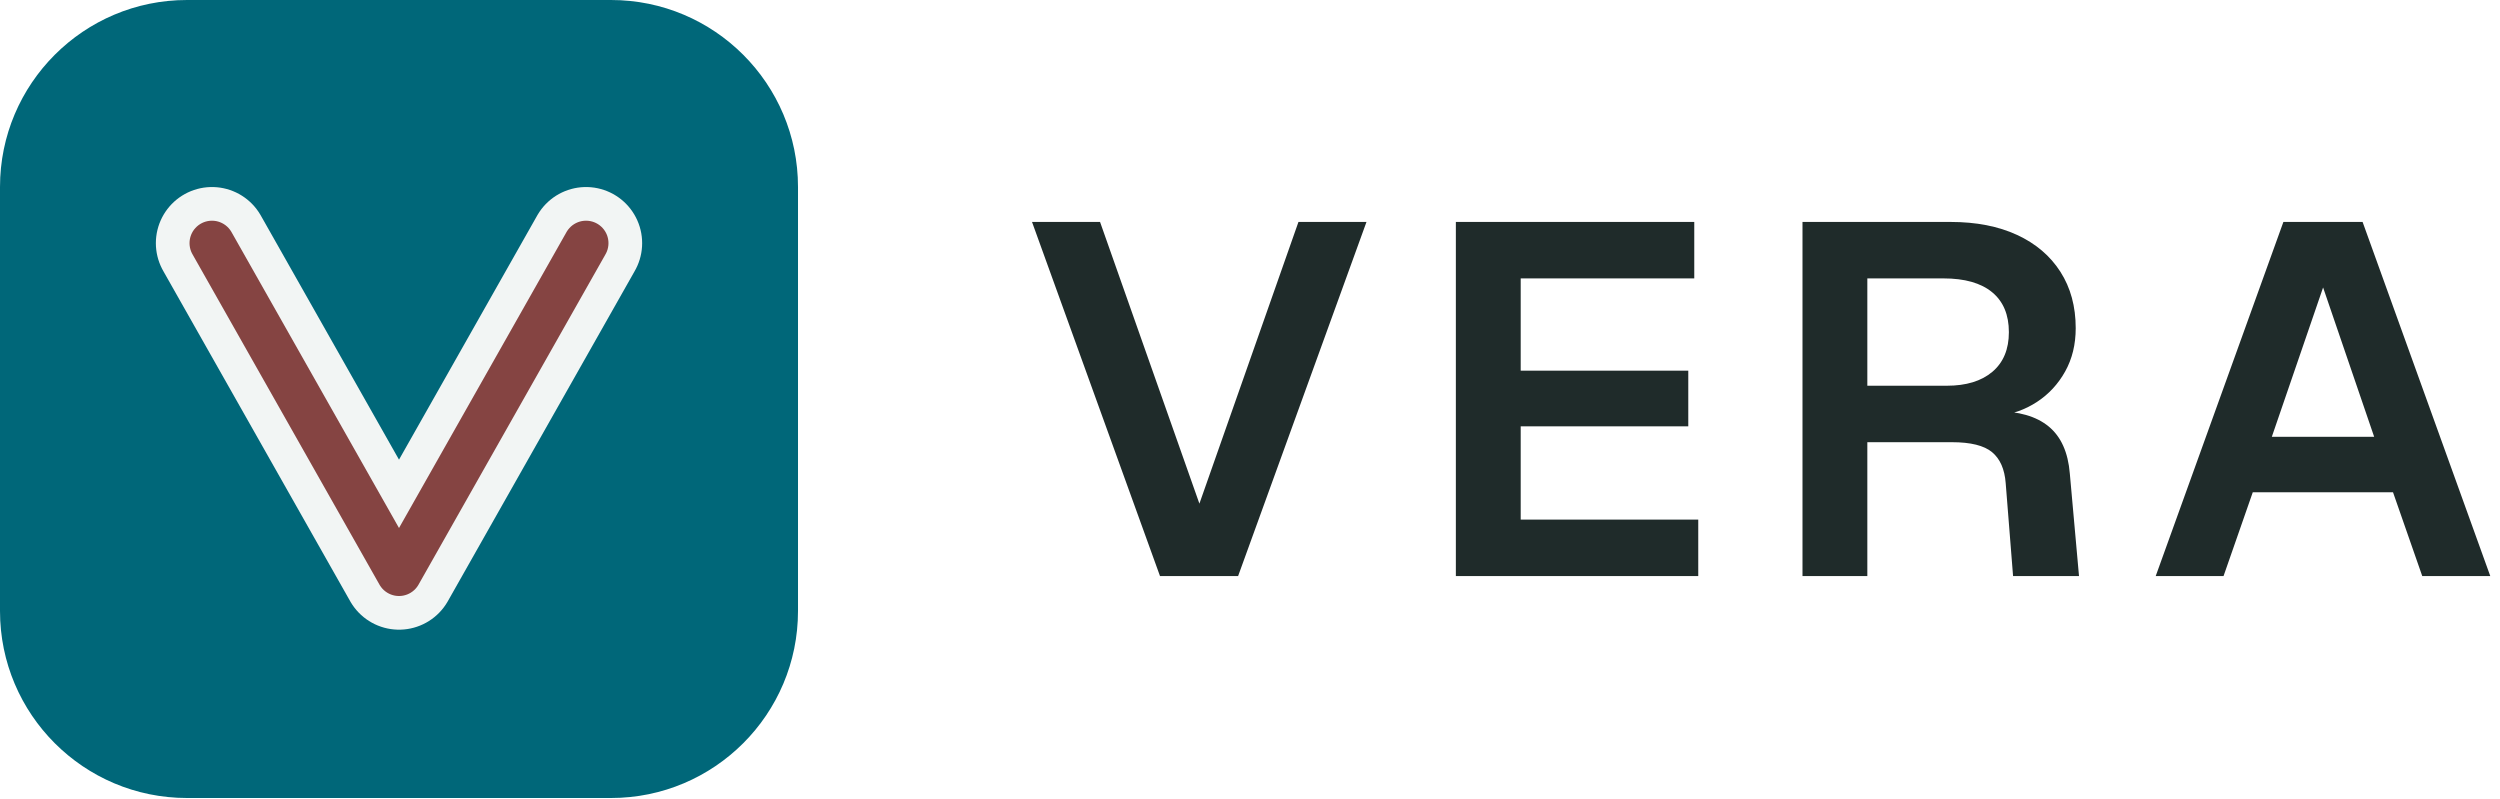
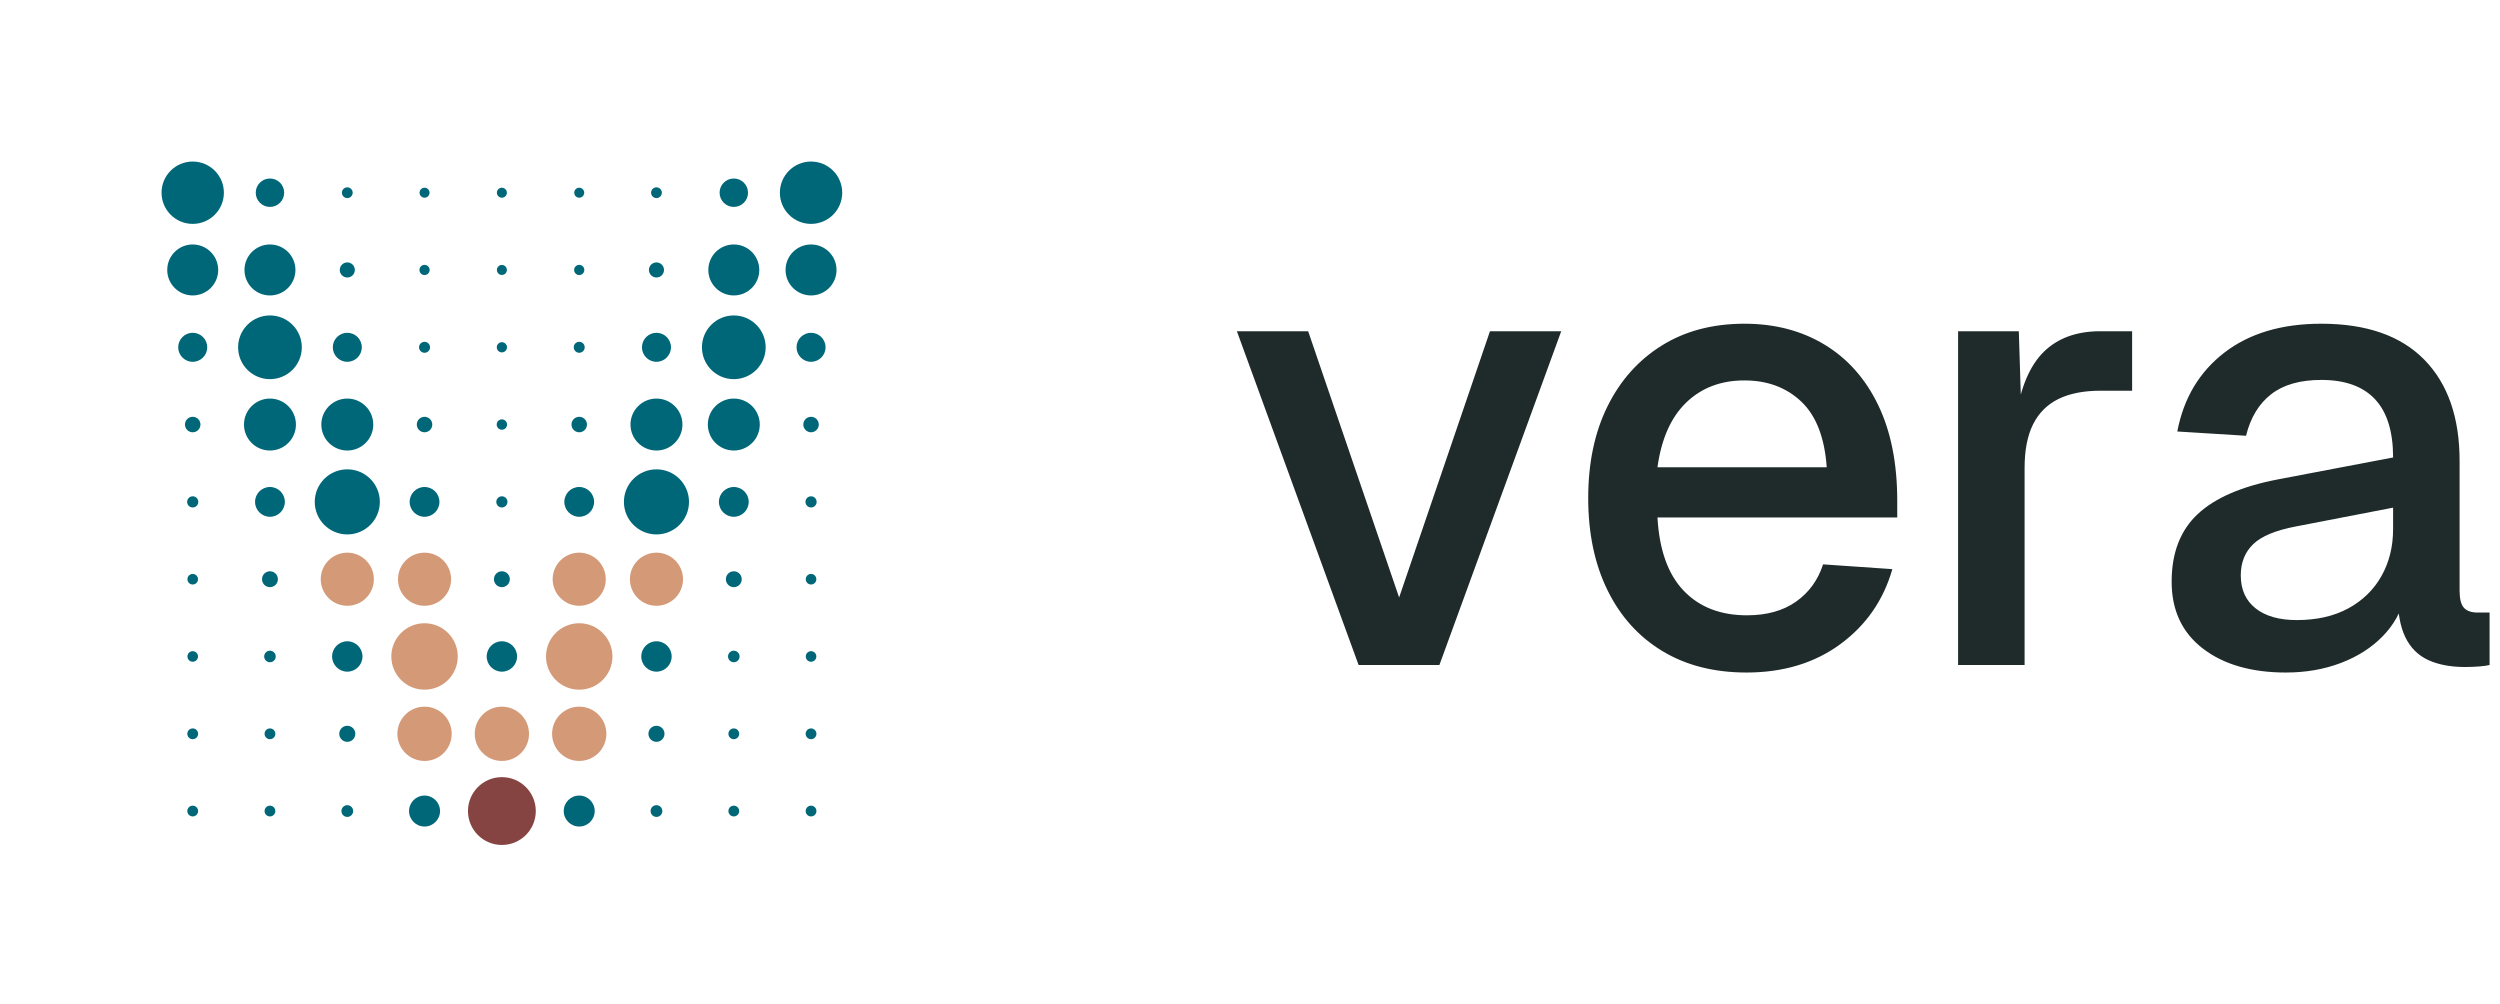
- <svg xmlns="http://www.w3.org/2000/svg" viewBox="0 0 200.5 64" role="img" aria-labelledby="vl-t vl-d" style="color:#1F2B2A">
-   <style>@media (prefers-color-scheme: dark){svg{color:#F2F5F4}}</style>
-   <rect width="64" height="64" rx="15" fill="#006779" />
-   <path d="M17 19.5 L32 46 L47 19.5" fill="none" stroke-linecap="round" stroke-linejoin="round" stroke="#F2F5F4" stroke-width="9" />
-   <path d="M17 19.5 L32 46 L47 19.5" fill="none" stroke-linecap="round" stroke-linejoin="round" stroke="#854442" stroke-width="3.6" />
-   <path d="M11.032 28.8 0.768 0.4H6.224L14.192 22.992L22.136 0.4H27.592L17.296 28.8Z M34.76 28.8V0.4H53.88V4.928H39.96V12.328H53.4V16.792H39.96V24.272H54.2V28.8Z M62.56 28.8V0.4H74.44Q77.52 0.4 79.768 1.44Q82.016 2.48 83.244 4.396Q84.472 6.312 84.472 8.92Q84.472 10.872 83.628 12.388Q82.784 13.904 81.368 14.832Q79.952 15.76 78.224 15.952L78.048 15.576Q80.808 15.576 82.3 16.8Q83.792 18.024 84 20.584L84.736 28.8H79.448L78.856 21.344Q78.728 19.664 77.764 18.864Q76.8 18.064 74.544 18.064H67.76V28.8ZM67.76 13.536H74.128Q76.472 13.536 77.792 12.416Q79.112 11.296 79.112 9.24Q79.112 7.144 77.768 6.036Q76.424 4.928 73.864 4.928H67.76Z M90.888 28.8 101.128 0.4H107.48L117.72 28.8H112.264L109.92 22.08H98.672L96.328 28.8ZM100.2 17.632H108.408L104.312 5.656Z" transform="translate(82,17.40)" fill="currentColor" />
+ <svg xmlns="http://www.w3.org/2000/svg" viewBox="0 0 159.4 64" role="img" aria-labelledby="vl-t vl-d" style="color:#1F2B2A">
+   <g transform="scale(0.0625)">
+     <circle cx="196.6" cy="196.6" r="31.8" fill="#006779" />
+     <circle cx="196.6" cy="275.4" r="26" fill="#006779" />
+     <circle cx="196.6" cy="354.3" r="14.8" fill="#006779" />
+     <circle cx="196.6" cy="433.1" r="7.9" fill="#006779" />
+     <circle cx="196.6" cy="512" r="5.7" fill="#006779" />
+     <circle cx="196.6" cy="590.9" r="5.4" fill="#006779" />
+     <circle cx="196.6" cy="669.7" r="5.4" fill="#006779" />
+     <circle cx="196.6" cy="748.6" r="5.5" fill="#006779" />
+     <circle cx="196.6" cy="827.4" r="5.5" fill="#006779" />
+     <circle cx="275.4" cy="196.6" r="14.5" fill="#006779" />
+     <circle cx="275.4" cy="275.4" r="26" fill="#006779" />
+     <circle cx="275.4" cy="354.3" r="32.5" fill="#006779" />
+     <circle cx="275.4" cy="433.1" r="26.5" fill="#006779" />
+     <circle cx="275.4" cy="512" r="15.2" fill="#006779" />
+     <circle cx="275.4" cy="590.9" r="8.1" fill="#006779" />
+     <circle cx="275.4" cy="669.7" r="5.9" fill="#006779" />
+     <circle cx="275.4" cy="748.6" r="5.5" fill="#006779" />
+     <circle cx="275.4" cy="827.4" r="5.5" fill="#006779" />
+     <circle cx="354.3" cy="196.6" r="5.5" fill="#006779" />
+     <circle cx="354.3" cy="275.4" r="7.7" fill="#006779" />
+     <circle cx="354.3" cy="354.3" r="14.8" fill="#006779" />
+     <circle cx="354.3" cy="433.1" r="26.5" fill="#006779" />
+     <circle cx="354.3" cy="512" r="33.2" fill="#006779" />
+     <circle cx="354.3" cy="590.9" r="27.1" fill="#D49A78" />
+     <circle cx="354.3" cy="669.7" r="15.5" fill="#006779" />
+     <circle cx="354.3" cy="748.6" r="8.2" fill="#006779" />
+     <circle cx="354.3" cy="827.4" r="6" fill="#006779" />
+     <circle cx="433.1" cy="196.6" r="5.1" fill="#006779" />
+     <circle cx="433.1" cy="275.4" r="5.2" fill="#006779" />
+     <circle cx="433.1" cy="354.3" r="5.6" fill="#006779" />
+     <circle cx="433.1" cy="433.1" r="7.9" fill="#006779" />
+     <circle cx="433.1" cy="512" r="15.2" fill="#006779" />
+     <circle cx="433.1" cy="590.9" r="27.1" fill="#D49A78" />
+     <circle cx="433.1" cy="669.7" r="33.9" fill="#D49A78" />
+     <circle cx="433.1" cy="748.6" r="27.7" fill="#D49A78" />
+     <circle cx="433.1" cy="827.4" r="15.8" fill="#006779" />
+     <circle cx="512" cy="196.6" r="5.1" fill="#006779" />
+     <circle cx="512" cy="275.4" r="5.1" fill="#006779" />
+     <circle cx="512" cy="354.3" r="5.2" fill="#006779" />
+     <circle cx="512" cy="433.1" r="5.3" fill="#006779" />
+     <circle cx="512" cy="512" r="5.7" fill="#006779" />
+     <circle cx="512" cy="590.9" r="8.1" fill="#006779" />
+     <circle cx="512" cy="669.7" r="15.5" fill="#006779" />
+     <circle cx="512" cy="748.6" r="27.7" fill="#D49A78" />
+     <circle cx="512" cy="827.4" r="34.6" fill="#854442" />
+     <circle cx="590.9" cy="196.6" r="5.1" fill="#006779" />
+     <circle cx="590.9" cy="275.4" r="5.2" fill="#006779" />
+     <circle cx="590.9" cy="354.3" r="5.6" fill="#006779" />
+     <circle cx="590.9" cy="433.1" r="7.9" fill="#006779" />
+     <circle cx="590.9" cy="512" r="15.2" fill="#006779" />
+     <circle cx="590.9" cy="590.9" r="27.1" fill="#D49A78" />
+     <circle cx="590.9" cy="669.7" r="33.9" fill="#D49A78" />
+     <circle cx="590.9" cy="748.6" r="27.7" fill="#D49A78" />
+     <circle cx="590.9" cy="827.4" r="15.8" fill="#006779" />
+     <circle cx="669.7" cy="196.6" r="5.5" fill="#006779" />
+     <circle cx="669.7" cy="275.4" r="7.7" fill="#006779" />
+     <circle cx="669.7" cy="354.3" r="14.8" fill="#006779" />
+     <circle cx="669.7" cy="433.1" r="26.5" fill="#006779" />
+     <circle cx="669.7" cy="512" r="33.2" fill="#006779" />
+     <circle cx="669.7" cy="590.9" r="27.1" fill="#D49A78" />
+     <circle cx="669.7" cy="669.7" r="15.5" fill="#006779" />
+     <circle cx="669.7" cy="748.6" r="8.2" fill="#006779" />
+     <circle cx="669.7" cy="827.4" r="6" fill="#006779" />
+     <circle cx="748.6" cy="196.6" r="14.5" fill="#006779" />
+     <circle cx="748.6" cy="275.4" r="26" fill="#006779" />
+     <circle cx="748.6" cy="354.3" r="32.5" fill="#006779" />
+     <circle cx="748.6" cy="433.1" r="26.5" fill="#006779" />
+     <circle cx="748.6" cy="512" r="15.2" fill="#006779" />
+     <circle cx="748.6" cy="590.9" r="8.1" fill="#006779" />
+     <circle cx="748.6" cy="669.7" r="5.9" fill="#006779" />
+     <circle cx="748.6" cy="748.6" r="5.5" fill="#006779" />
+     <circle cx="748.6" cy="827.4" r="5.5" fill="#006779" />
+     <circle cx="827.4" cy="196.6" r="31.8" fill="#006779" />
+     <circle cx="827.4" cy="275.4" r="26" fill="#006779" />
+     <circle cx="827.4" cy="354.3" r="14.8" fill="#006779" />
+     <circle cx="827.4" cy="433.1" r="7.9" fill="#006779" />
+     <circle cx="827.4" cy="512" r="5.7" fill="#006779" />
+     <circle cx="827.4" cy="590.9" r="5.4" fill="#006779" />
+     <circle cx="827.4" cy="669.7" r="5.4" fill="#006779" />
+     <circle cx="827.4" cy="748.6" r="5.5" fill="#006779" />
+     <circle cx="827.4" cy="827.4" r="5.5" fill="#006779" />
+   </g>
+   <path d="M8.624 28.8 0.864 7.52H5.408L11.208 24.496L17 7.52H21.544L13.776 28.8Z M33.352 29.28Q30.256 29.28 27.992 27.912Q25.728 26.544 24.496 24.036Q23.264 21.528 23.264 18.16Q23.264 14.792 24.496 12.304Q25.728 9.816 27.96 8.428Q30.192 7.04 33.224 7.04Q36.128 7.04 38.332 8.372Q40.536 9.704 41.752 12.224Q42.968 14.744 42.968 18.32V19.392H27.68Q27.856 22.504 29.356 24.068Q30.856 25.632 33.384 25.632Q35.28 25.632 36.516 24.76Q37.752 23.888 38.24 22.384L42.656 22.688Q41.808 25.656 39.344 27.468Q36.88 29.28 33.352 29.28ZM27.68 16.192H38.472Q38.272 13.352 36.848 12.004Q35.424 10.656 33.224 10.656Q30.976 10.656 29.516 12.064Q28.056 13.472 27.68 16.192Z M46.848 28.8V7.52H50.72L50.896 13.168L50.528 13.056Q50.968 10.16 52.304 8.84Q53.64 7.52 55.912 7.52H57.944V11.312H55.928Q54.304 11.312 53.236 11.844Q52.168 12.376 51.628 13.456Q51.088 14.536 51.088 16.248V28.8Z M67.752 29.28Q64.448 29.28 62.456 27.752Q60.464 26.224 60.464 23.488Q60.464 20.736 62.124 19.18Q63.784 17.624 67.272 16.96L74.584 15.568Q74.584 13.088 73.432 11.856Q72.28 10.624 70.008 10.624Q67.976 10.624 66.804 11.54Q65.632 12.456 65.208 14.184L60.824 13.912Q61.432 10.728 63.824 8.884Q66.216 7.04 70.008 7.04Q74.328 7.04 76.576 9.336Q78.824 11.632 78.824 15.792V24.064Q78.824 24.848 79.1 25.152Q79.376 25.456 79.976 25.456H80.736V28.8Q80.536 28.856 80.088 28.892Q79.64 28.928 79.168 28.928Q77.784 28.928 76.816 28.48Q75.848 28.032 75.36 27.02Q74.872 26.008 74.872 24.288L75.304 24.48Q74.992 25.864 73.928 26.96Q72.864 28.056 71.26 28.668Q69.656 29.28 67.752 29.28ZM68.44 25.936Q70.352 25.936 71.724 25.192Q73.096 24.448 73.84 23.132Q74.584 21.816 74.584 20.128V18.768L68.376 19.968Q66.448 20.336 65.66 21.1Q64.872 21.864 64.872 23.088Q64.872 24.44 65.816 25.188Q66.76 25.936 68.44 25.936Z" transform="translate(78,13.60)" fill="currentColor" />
</svg>
